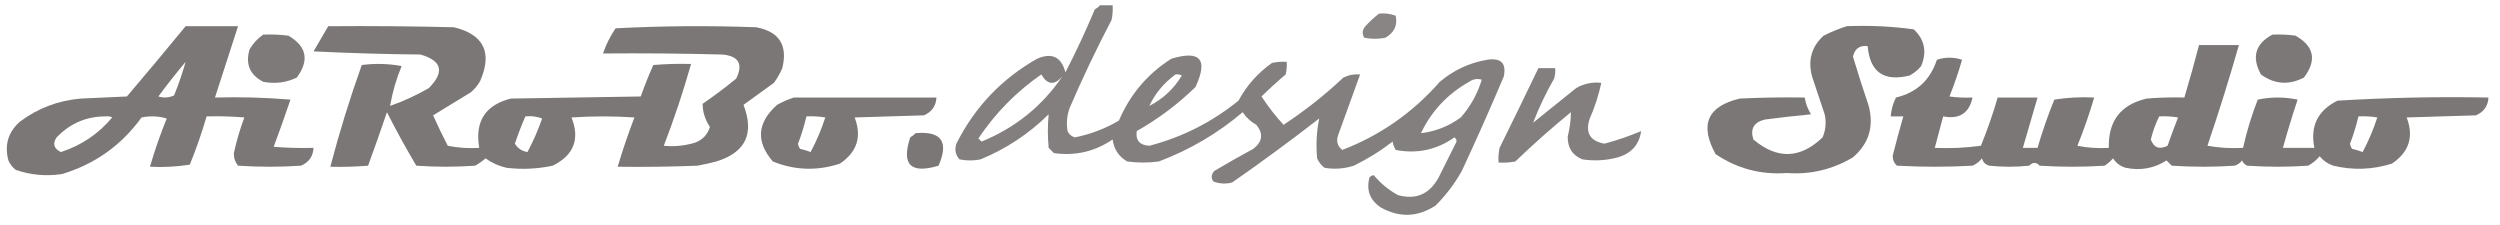
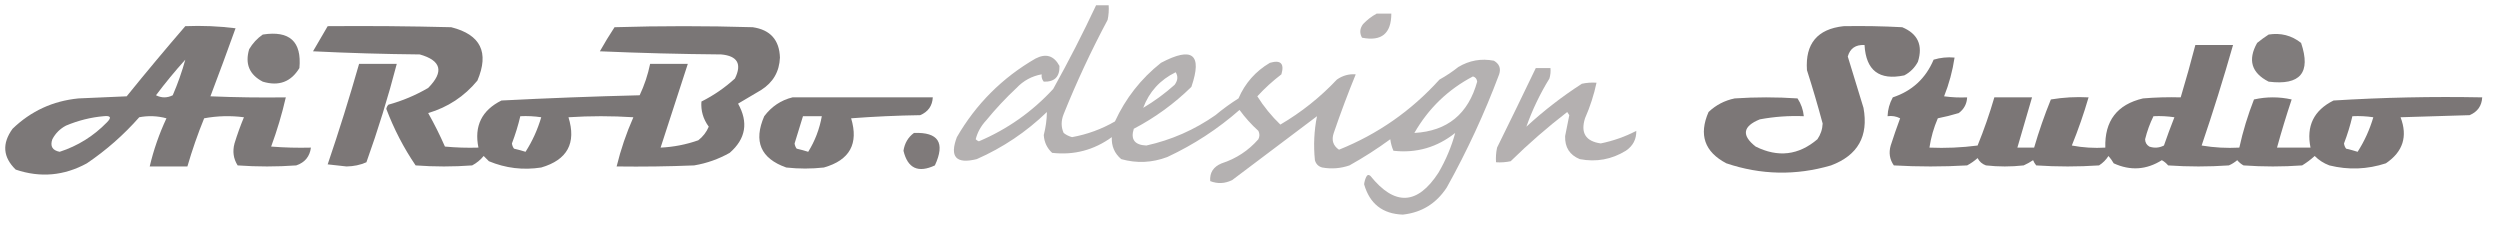
- <svg xmlns="http://www.w3.org/2000/svg" viewBox="0 0 1192 107" fill-rule="evenodd" clip-rule="evenodd">
-   <path opacity="0.849" fill="#757070" d="M 657.5,6.5 C 660.247,6.187 662.914,6.52 665.5,7.5C 666.427,12.114 664.76,15.614 660.5,18C 657.167,18.667 653.833,18.667 650.5,18C 649.328,16.132 649.495,14.298 651,12.5C 653.063,10.266 655.229,8.266 657.5,6.5 Z" />
-   <path opacity="0.959" fill="#767171" d="M 156.5,12.5 C 176.503,12.333 196.503,12.5 216.5,13C 230.668,16.502 234.834,25.002 229,38.5C 227.859,40.609 226.359,42.442 224.5,44C 218.471,47.678 212.471,51.345 206.5,55C 208.697,59.894 211.03,64.728 213.5,69.5C 218.456,70.494 223.456,70.828 228.5,70.5C 226.343,57.961 231.343,50.127 243.5,47C 264.167,46.667 284.833,46.333 305.5,46C 307.304,40.92 309.304,35.92 311.5,31C 317.491,30.5 323.491,30.334 329.5,30.5C 325.777,43.669 321.444,56.669 316.5,69.5C 321.491,70.006 326.491,69.506 331.5,68C 335.064,66.604 337.398,64.104 338.5,60.5C 336.215,57.148 335.049,53.481 335,49.5C 340.474,45.755 345.807,41.755 351,37.5C 354.412,30.57 352.245,26.736 344.5,26C 325.503,25.5 306.503,25.333 287.5,25.5C 288.941,21.285 290.941,17.285 293.5,13.5C 315.826,12.334 338.159,12.167 360.5,13C 371.528,15.038 375.695,21.538 373,32.5C 371.92,34.996 370.586,37.33 369,39.5C 364.148,43.026 359.314,46.526 354.5,50C 359.807,63.717 355.474,72.717 341.5,77C 338.529,77.794 335.529,78.461 332.5,79C 319.838,79.5 307.171,79.667 294.5,79.5C 296.864,71.574 299.531,63.74 302.5,56C 292.5,55.333 282.5,55.333 272.5,56C 276.593,66.382 273.593,74.049 263.5,79C 256.247,80.557 248.914,80.89 241.5,80C 237.839,79.171 234.505,77.671 231.5,75.5C 229.972,76.861 228.305,78.028 226.5,79C 217.167,79.667 207.833,79.667 198.5,79C 193.557,70.691 188.89,62.191 184.5,53.5C 181.6,62.034 178.6,70.534 175.5,79C 169.509,79.499 163.509,79.666 157.5,79.5C 161.794,63.118 166.794,46.952 172.5,31C 178.859,30.169 185.193,30.336 191.5,31.5C 188.926,37.71 187.093,44.043 186,50.5C 192.438,48.244 198.604,45.41 204.5,42C 212.076,34.302 210.742,28.968 200.5,26C 183.49,25.833 166.49,25.333 149.5,24.5C 151.888,20.466 154.222,16.466 156.5,12.5 Z M 250.5,55.5 C 253.247,55.187 255.914,55.52 258.5,56.5C 256.53,62.105 254.197,67.439 251.5,72.5C 248.853,72.071 246.853,70.738 245.5,68.5C 246.979,64.06 248.645,59.726 250.5,55.5 Z" />
-   <path opacity="0.959" fill="#767171" d="M 880.5,12.5 C 891.27,12.047 901.937,12.547 912.5,14C 917.685,18.947 918.851,24.781 916,31.5C 914.457,33.378 912.624,34.878 910.5,36C 898.247,39.06 891.58,34.393 890.5,22C 886.688,21.504 884.355,23.171 883.5,27C 885.86,34.885 888.36,42.718 891,50.5C 893.569,60.338 891.069,68.504 883.5,75C 873.796,80.808 863.296,83.308 852,82.5C 839.574,83.394 828.241,80.394 818,73.5C 810.262,59.486 814.095,50.653 829.5,47C 839.828,46.5 850.161,46.334 860.5,46.5C 860.924,49.354 861.924,52.021 863.5,54.5C 856.143,55.197 848.81,56.03 841.5,57C 836.254,58.237 834.42,61.404 836,66.5C 847.349,76.072 858.349,75.739 869,65.5C 870.504,61.961 870.837,58.295 870,54.5C 867.993,48.49 865.993,42.49 864,36.5C 861.905,28.738 863.739,22.238 869.5,17C 873.157,15.178 876.824,13.678 880.5,12.5 Z" />
-   <path opacity="0.96" fill="#767171" d="M 88.5,12.5 C 96.833,12.5 105.167,12.5 113.5,12.5C 109.833,23.833 106.167,35.167 102.5,46.5C 114.518,46.168 126.518,46.501 138.5,47.5C 135.927,55.054 133.26,62.554 130.5,70C 136.825,70.499 143.158,70.666 149.5,70.5C 149.276,74.562 147.276,77.395 143.5,79C 133.5,79.667 123.5,79.667 113.5,79C 112.106,77.26 111.439,75.26 111.5,73C 112.768,67.198 114.435,61.531 116.5,56C 110.509,55.501 104.509,55.334 98.5,55.5C 96.239,63.282 93.572,70.948 90.5,78.5C 84.201,79.496 77.868,79.83 71.5,79.5C 73.761,71.718 76.428,64.052 79.5,56.5C 75.541,55.34 71.541,55.173 67.5,56C 57.866,69.305 45.199,78.305 29.5,83C 21.955,84.126 14.621,83.46 7.5,81C 5.951,79.786 4.785,78.286 4,76.5C 2.052,69.135 3.885,62.968 9.5,58C 18.081,51.583 27.748,47.916 38.5,47C 45.833,46.667 53.167,46.333 60.5,46C 69.96,34.895 79.294,23.728 88.5,12.5 Z M 88.5,29.5 C 86.967,34.908 85.134,40.241 83,45.5C 80.599,46.602 78.099,46.769 75.5,46C 79.697,40.313 84.03,34.813 88.5,29.5 Z M 50.5,55.5 C 51.552,55.35 52.552,55.517 53.5,56C 46.894,63.881 38.728,69.381 29,72.5C 25.649,70.826 24.983,68.492 27,65.5C 33.484,58.767 41.317,55.434 50.5,55.5 Z" />
-   <path opacity="0.937" fill="#767171" d="M 125.5,16.5 C 129.514,16.334 133.514,16.501 137.5,17C 146.257,22.116 147.59,28.782 141.5,37C 136.43,39.424 131.097,40.091 125.5,39C 119.092,35.677 116.925,30.511 119,23.5C 120.694,20.642 122.861,18.309 125.5,16.5 Z" />
-   <path opacity="0.939" fill="#757070" d="M 1083.5,16.5 C 1087.18,16.335 1090.85,16.501 1094.5,17C 1103.42,22.086 1104.75,28.752 1098.5,37C 1091.3,40.709 1084.47,40.209 1078,35.5C 1073.49,27.22 1075.32,20.887 1083.5,16.5 Z" />
-   <path opacity="0.958" fill="#767171" d="M 1048.5,21.5 C 1054.83,21.5 1061.17,21.5 1067.5,21.5C 1062.91,37.609 1057.91,53.609 1052.5,69.5C 1058.13,70.495 1063.79,70.829 1069.5,70.5C 1071.22,62.666 1073.56,54.999 1076.5,47.5C 1082.83,46.167 1089.17,46.167 1095.5,47.5C 1092.96,55.12 1090.63,62.786 1088.5,70.5C 1093.5,70.5 1098.5,70.5 1103.5,70.5C 1101.4,60.198 1105.07,52.698 1114.5,48C 1138.45,46.54 1162.45,46.04 1186.5,46.5C 1186.28,50.562 1184.28,53.395 1180.5,55C 1169.5,55.333 1158.5,55.667 1147.5,56C 1151.01,65.149 1148.67,72.483 1140.5,78C 1131.28,80.919 1121.95,81.253 1112.5,79C 1109.9,78.117 1107.73,76.617 1106,74.5C 1104.46,76.378 1102.62,77.878 1100.5,79C 1090.83,79.667 1081.17,79.667 1071.5,79C 1070.33,78.5 1069.5,77.667 1069,76.5C 1068.1,77.701 1066.93,78.535 1065.5,79C 1055.5,79.667 1045.5,79.667 1035.5,79C 1034.67,78.167 1033.83,77.333 1033,76.5C 1027.07,80.299 1020.57,81.465 1013.5,80C 1010.92,79.218 1008.92,77.718 1007.5,75.5C 1006.31,76.853 1004.98,78.02 1003.5,79C 993.167,79.667 982.833,79.667 972.5,79C 970.941,77.244 969.274,77.244 967.5,79C 961.167,79.667 954.833,79.667 948.5,79C 946.667,78.5 945.5,77.333 945,75.5C 943.786,77.049 942.286,78.216 940.5,79C 928.5,79.667 916.5,79.667 904.5,79C 903.02,77.701 902.354,76.034 902.5,74C 904.068,67.797 905.735,61.63 907.5,55.5C 905.5,55.5 903.5,55.5 901.5,55.5C 901.737,52.353 902.57,49.353 904,46.5C 913.84,44.162 920.34,38.162 923.5,28.5C 927.5,27.167 931.5,27.167 935.5,28.5C 933.794,34.451 931.794,40.284 929.5,46C 933.152,46.499 936.818,46.665 940.5,46.5C 938.901,53.98 934.234,56.98 926.5,55.5C 925.167,60.5 923.833,65.5 922.5,70.5C 929.863,70.831 937.197,70.497 944.5,69.5C 947.572,61.948 950.239,54.282 952.5,46.5C 958.833,46.5 965.167,46.5 971.5,46.5C 969.178,54.485 966.845,62.485 964.5,70.5C 966.833,70.5 969.167,70.5 971.5,70.5C 973.761,62.718 976.428,55.052 979.5,47.5C 985.798,46.504 992.132,46.17 998.5,46.5C 996.239,54.282 993.572,61.948 990.5,69.5C 995.456,70.494 1000.46,70.828 1005.5,70.5C 1005.12,57.743 1011.12,49.91 1023.5,47C 1029.49,46.501 1035.49,46.334 1041.5,46.5C 1043.99,38.211 1046.32,29.878 1048.5,21.5 Z M 1029.5,55.5 C 1032.52,55.335 1035.52,55.502 1038.5,56C 1036.74,60.445 1035.07,64.945 1033.5,69.5C 1029.58,71.421 1026.91,70.421 1025.5,66.5C 1026.45,62.657 1027.78,58.991 1029.5,55.5 Z M 1124.5,55.5 C 1127.52,55.335 1130.52,55.502 1133.5,56C 1131.65,61.721 1129.32,67.221 1126.5,72.5C 1124.88,71.846 1123.22,71.346 1121.5,71C 1120.94,70.275 1120.61,69.442 1120.5,68.5C 1122.13,64.241 1123.47,59.908 1124.5,55.5 Z" />
-   <path opacity="0.896" fill="#767171" d="M 524.5,2.5 C 526.5,2.5 528.5,2.5 530.5,2.5C 530.663,4.857 530.497,7.19 530,9.5C 522.788,23.257 516.121,37.257 510,51.5C 508.723,55.097 508.39,58.764 509,62.5C 509.7,64.032 510.866,65.032 512.5,65.5C 519.941,64.019 526.941,61.352 533.5,57.5C 538.813,45.027 547.146,35.194 558.5,28C 572.31,23.815 576.144,28.315 570,41.5C 561.561,49.717 552.228,56.717 542,62.5C 541.361,66.874 543.361,69.207 548,69.5C 563.729,65.386 577.896,58.219 590.5,48C 594.406,40.759 599.739,34.759 606.5,30C 608.81,29.503 611.143,29.337 613.5,29.5C 613.662,31.527 613.495,33.527 613,35.5C 608.971,38.906 605.137,42.406 601.5,46C 604.604,50.775 608.104,55.275 612,59.5C 622.136,52.843 631.636,45.343 640.5,37C 643.014,35.748 645.68,35.248 648.5,35.5C 645.024,45.13 641.524,54.796 638,64.5C 637.031,67.329 637.697,69.662 640,71.5C 658.13,64.511 673.63,53.678 686.5,39C 693.107,33.445 700.607,29.945 709,28.5C 715.68,27.467 718.346,30.134 717,36.5C 710.608,51.618 703.941,66.618 697,81.5C 693.601,87.567 689.435,93.067 684.5,98C 676.008,103.542 667.341,103.875 658.5,99C 653.162,95.491 651.328,90.658 653,84.5C 653.561,83.978 654.228,83.645 655,83.5C 658.231,87.397 662.064,90.564 666.5,93C 675.137,95.418 681.637,92.585 686,84.5C 688.667,79.167 691.333,73.833 694,68.5C 694.749,67.365 694.583,66.365 693.5,65.5C 684.975,71.457 675.642,73.457 665.5,71.5C 664.719,70.271 664.219,68.938 664,67.5C 658.253,71.96 652.086,75.793 645.5,79C 640.924,80.476 636.257,80.81 631.5,80C 629.951,78.786 628.785,77.286 628,75.5C 627.402,69.038 627.735,62.705 629,56.5C 615.433,67.033 601.6,77.2 587.5,87C 584.446,87.821 581.446,87.655 578.5,86.5C 577.339,84.776 577.505,83.11 579,81.5C 585.085,77.874 591.252,74.374 597.5,71C 601.983,67.596 602.483,63.763 599,59.5C 596.357,58.024 594.19,56.024 592.5,53.5C 580.55,63.643 567.217,71.477 552.5,77C 547.5,77.667 542.5,77.667 537.5,77C 533.447,74.72 531.114,71.22 530.5,66.5C 522.011,72.273 512.678,74.44 502.5,73C 501.667,72.167 500.833,71.333 500,70.5C 499.495,65.116 499.495,59.782 500,54.5C 490.592,63.79 479.758,70.956 467.5,76C 464.167,76.667 460.833,76.667 457.5,76C 455.556,73.847 455.056,71.347 456,68.5C 464.728,51.105 477.562,37.605 494.5,28C 501.544,24.939 506.044,27.106 508,34.5C 513.053,24.67 517.72,14.67 522,4.5C 522.995,3.934 523.828,3.267 524.5,2.5 Z M 506.5,36.5 C 496.842,50.646 484.009,60.979 468,67.5C 467.5,67 467,66.5 466.5,66C 474.615,53.895 484.615,43.729 496.5,35.5C 499.34,40.47 502.673,40.803 506.5,36.5 Z M 560.5,35.5 C 561.552,35.35 562.552,35.517 563.5,36C 559.739,42.304 554.573,47.137 548,50.5C 550.776,44.539 554.942,39.539 560.5,35.5 Z M 677.5,63.5 C 682.542,52.955 690.209,44.788 700.5,39C 702.365,37.699 704.365,37.365 706.5,38C 704.463,44.742 701.13,50.742 696.5,56C 690.821,60.171 684.487,62.671 677.5,63.5 Z" />
-   <path opacity="0.895" fill="#767171" d="M 733.5,32.5 C 736.167,32.5 738.833,32.5 741.5,32.5C 741.66,34.199 741.494,35.866 741,37.5C 737.061,44.371 733.728,51.371 731,58.5C 737.833,53 744.667,47.5 751.5,42C 755.208,39.868 759.208,39.035 763.5,39.5C 762.259,45.326 760.425,50.993 758,56.5C 755.751,63.239 758.085,67.239 765,68.5C 771.058,66.874 776.892,64.874 782.5,62.5C 781.578,68.931 777.911,73.098 771.5,75C 765.92,76.517 760.253,76.851 754.5,76C 749.676,74.037 747.342,70.371 747.5,65C 748.476,61.175 748.976,57.342 749,53.5C 739.869,60.962 731.036,68.795 722.5,77C 719.854,77.497 717.187,77.664 714.5,77.5C 714.337,75.143 714.503,72.81 715,70.5C 721.283,57.777 727.449,45.11 733.5,32.5 Z" />
-   <path opacity="0.959" fill="#767171" d="M 378.5,46.5 C 401.167,46.5 423.833,46.5 446.5,46.5C 446.276,50.562 444.276,53.395 440.5,55C 429.5,55.333 418.5,55.667 407.5,56C 411.006,65.149 408.673,72.483 400.5,78C 389.682,81.584 379.015,81.25 368.5,77C 360.318,67.506 360.985,58.506 370.5,50C 373.158,48.522 375.825,47.355 378.5,46.5 Z M 384.5,55.5 C 387.518,55.335 390.518,55.502 393.5,56C 391.65,61.721 389.316,67.221 386.5,72.5C 384.885,71.846 383.218,71.346 381.5,71C 380.941,70.275 380.608,69.442 380.5,68.5C 382.132,64.241 383.466,59.908 384.5,55.5 Z" />
-   <path opacity="0.96" fill="#767171" d="M 436.5,63.5 C 448.864,62.381 452.53,67.547 447.5,79C 434.182,83.016 429.682,78.516 434,65.5C 434.995,64.934 435.828,64.267 436.5,63.5 Z" />
+ <svg xmlns="http://www.w3.org/2000/svg" viewBox="0 0 1194 108" fill-rule="evenodd" clip-rule="evenodd">
+   <path opacity="0.920" fill="#aeaaaa" d="M 523.5,2.5 C 525.5,2.5 527.5,2.5 529.5,2.5C 529.663,4.857 529.497,7.19 529,9.5C 521.18,24.139 514.18,39.139 508,54.5C 506.734,57.669 506.734,60.669 508,63.5C 509.194,64.43 510.527,65.097 512,65.5C 519.267,64.189 526.1,61.689 532.5,58C 537.607,46.896 544.94,37.563 554.5,30C 569.513,22.062 574.346,25.896 569,41.5C 560.814,49.521 551.647,56.187 541.5,61.5C 539.896,66.589 541.896,69.256 547.5,69.5C 559.47,66.848 570.47,62.015 580.5,55C 583.99,52.089 587.656,49.422 591.5,47C 594.648,39.706 599.648,34.039 606.5,30C 611.667,28.5 613.5,30.333 612,35.5C 607.803,38.701 603.97,42.201 600.5,46C 603.615,50.949 607.282,55.449 611.5,59.5C 621.558,53.603 630.558,46.437 638.5,38C 641.206,36.092 644.206,35.259 647.5,35.5C 643.736,44.702 640.236,54.035 637,63.5C 635.832,66.893 636.666,69.559 639.5,71.5C 658.041,64.055 674.041,52.889 687.5,38C 690.672,36.248 693.672,34.248 696.5,32C 701.777,28.838 707.443,27.838 713.5,29C 716.087,30.525 716.92,32.692 716,35.5C 709.013,54.128 700.68,72.128 691,89.5C 686.004,97.18 679.004,101.513 670,102.5C 660.328,102.164 654.162,97.331 651.5,88C 651.645,86.774 651.978,85.607 652.5,84.5C 653.002,83.479 653.668,83.312 654.5,84C 666.12,98.461 676.953,97.961 687,82.5C 690.559,76.401 693.226,70.067 695,63.5C 686.327,70.391 676.494,73.225 665.5,72C 664.751,70.266 664.251,68.433 664,66.5C 657.768,71.061 651.268,75.228 644.5,79C 640.259,80.457 635.926,80.791 631.5,80C 629.667,79.5 628.5,78.333 628,76.5C 627.278,69.359 627.611,62.359 629,55.5C 615.5,65.667 602,75.833 588.5,86C 585.041,87.706 581.541,87.872 578,86.5C 577.676,82.454 579.509,79.621 583.5,78C 590.395,75.769 596.229,71.936 601,66.5C 601.667,65.167 601.667,63.833 601,62.5C 597.63,59.465 594.63,56.132 592,52.5C 581.61,61.618 570.11,69.118 557.5,75C 550.232,77.74 542.898,78.073 535.5,76C 532.288,73.269 530.788,69.769 531,65.5C 522.434,71.691 512.934,74.191 502.5,73C 500.052,70.746 498.719,67.912 498.5,64.5C 499.446,60.834 499.946,57.168 500,53.5C 490.176,62.989 479.009,70.489 466.5,76C 456.604,78.44 453.437,74.94 457,65.5C 466.167,49.667 478.667,37.167 494.5,28C 499.527,25.38 503.36,26.547 506,31.5C 506.167,36.667 503.667,39.167 498.5,39C 497.663,37.989 497.33,36.822 497.5,35.5C 492.799,36.351 488.799,38.518 485.5,42C 480.3,46.865 475.467,52.032 471,57.5C 468.49,60.199 466.824,63.199 466,66.5C 466.414,66.957 466.914,67.291 467.5,67.5C 481.113,61.724 492.946,53.391 503,42.5C 510.317,29.358 517.15,16.024 523.5,2.5 Z M 561.5,34.5 C 562.709,36.435 562.542,38.435 561,40.5C 556.355,44.655 551.355,48.322 546,51.5C 548.855,43.838 554.021,38.171 561.5,34.5 Z M 703.5,36.5 C 704.695,36.866 705.361,37.699 705.5,39C 701.225,54.463 691.225,62.63 675.5,63.5C 682.266,51.732 691.599,42.732 703.5,36.5 Z" />
+   <path opacity="0.892" fill="#aeaaaa" d="M 657.5,6.5 C 659.833,6.5 662.167,6.5 664.5,6.5C 664.477,16.025 659.811,19.858 650.5,18C 649.251,15.79 649.418,13.624 651,11.5C 652.965,9.45 655.132,7.783 657.5,6.5 Z" />
+   <path opacity="0.948" fill="#757171" d="M 88.5,12.5 C 96.528,12.169 104.528,12.502 112.5,13.5C 108.593,24.389 104.593,35.222 100.5,46C 112.495,46.5 124.495,46.666 136.5,46.5C 134.672,54.485 132.338,62.318 129.5,70C 135.825,70.499 142.158,70.666 148.5,70.5C 147.947,74.76 145.613,77.594 141.5,79C 132.167,79.667 122.833,79.667 113.5,79C 111.477,75.817 110.977,72.317 112,68.5C 113.308,64.24 114.808,60.074 116.5,56C 110.141,55.169 103.807,55.336 97.5,56.5C 94.428,64.052 91.761,71.718 89.5,79.5C 83.5,79.5 77.5,79.5 71.5,79.5C 73.366,71.568 76.033,63.901 79.5,56.5C 75.205,55.339 70.871,55.172 66.5,56C 59.107,64.392 50.774,71.725 41.5,78C 30.578,83.974 19.244,84.974 7.5,81C 1.378,75.057 0.878,68.557 6,61.5C 14.767,53.035 25.267,48.202 37.5,47C 45.167,46.667 52.833,46.333 60.5,46C 69.668,34.668 79.001,23.501 88.5,12.5 Z M 88.5,28.5 C 86.905,34.282 84.905,39.949 82.5,45.5C 79.833,46.833 77.167,46.833 74.5,45.5C 78.947,39.579 83.613,33.912 88.5,28.5 Z M 49.5,55.5 C 52.907,55.125 53.407,56.125 51,58.5C 44.647,65.022 37.147,69.688 28.5,72.5C 25.002,71.814 23.835,69.814 25,66.5C 26.5,63.667 28.667,61.5 31.5,60C 37.395,57.529 43.395,56.029 49.5,55.5 Z" />
+   <path opacity="0.958" fill="#757070" d="M 156.5,12.5 C 176.169,12.333 195.836,12.5 215.5,13C 229.574,16.529 233.741,25.029 228,38.5C 221.762,46.039 213.929,51.206 204.5,54C 207.438,59.209 210.105,64.543 212.5,70C 217.823,70.499 223.156,70.666 228.5,70.5C 226.401,60.198 230.068,52.698 239.5,48C 261.458,46.876 283.458,46.043 305.5,45.5C 307.771,40.686 309.438,35.686 310.5,30.5C 316.5,30.5 322.5,30.5 328.5,30.5C 324.177,43.818 319.844,57.151 315.5,70.5C 321.673,70.213 327.673,69.047 333.5,67C 335.741,65.261 337.408,63.094 338.5,60.5C 335.833,56.86 334.666,52.86 335,48.5C 340.855,45.574 346.188,41.907 351,37.5C 354.412,30.57 352.245,26.736 344.5,26C 325.158,25.833 305.825,25.333 286.5,24.5C 288.708,20.583 291.041,16.75 293.5,13C 315.5,12.333 337.5,12.333 359.5,13C 367.886,14.219 372.22,19.052 372.5,27.5C 372.224,34.214 369.224,39.381 363.5,43C 359.833,45.167 356.167,47.333 352.5,49.5C 357.524,58.481 356.19,66.314 348.5,73C 343.184,75.994 337.518,77.994 331.5,79C 319.171,79.5 306.838,79.666 294.5,79.5C 296.464,71.442 299.131,63.609 302.5,56C 292.167,55.333 281.833,55.333 271.5,56C 275.324,68.349 270.991,76.349 258.5,80C 249.832,81.336 241.498,80.336 233.5,77C 232.667,76.167 231.833,75.333 231,74.5C 229.457,76.378 227.624,77.878 225.5,79C 216.5,79.667 207.5,79.667 198.5,79C 192.822,70.647 188.155,61.648 184.5,52C 184.645,51.228 184.978,50.561 185.5,50C 192.209,48.143 198.543,45.476 204.5,42C 212.14,34.267 210.806,28.933 200.5,26C 183.49,25.833 166.49,25.333 149.5,24.5C 151.845,20.473 154.178,16.473 156.5,12.5 Z M 248.5,55.5 C 251.85,55.335 255.183,55.502 258.5,56C 256.757,61.919 254.257,67.419 251,72.5C 249.189,71.922 247.355,71.422 245.5,71C 244.941,70.275 244.608,69.442 244.5,68.5C 246.132,64.241 247.466,59.908 248.5,55.5 Z" />
+   <path opacity="0.954" fill="#767171" d="M 880.5,12.5 C 889.839,12.334 899.173,12.5 908.5,13C 915.974,16.12 918.474,21.62 916,29.5C 914.5,32.333 912.333,34.5 909.5,36C 897.518,38.514 891.185,33.681 890.5,21.5C 886.248,21.275 883.581,23.108 882.5,27C 884.995,35.153 887.495,43.32 890,51.5C 892.486,65.033 887.319,74.199 874.5,79C 857.728,83.916 841.061,83.582 824.5,78C 814.087,72.532 811.254,64.365 816,53.5C 819.532,50.15 823.699,47.984 828.5,47C 838.5,46.333 848.5,46.333 858.5,47C 860.196,49.587 861.196,52.421 861.5,55.5C 854.437,55.212 847.437,55.712 840.5,57C 832.331,60.304 831.664,64.638 838.5,70C 849.19,75.323 859.023,74.156 868,66.5C 869.552,64.232 870.385,61.732 870.5,59C 868.202,50.44 865.702,41.94 863,33.5C 862.135,20.868 867.969,13.868 880.5,12.5 Z" />
+   <path opacity="0.926" fill="#757171" d="M 125.5,16.5 C 138.322,14.496 144.156,19.829 143,32.5C 138.983,39.138 133.15,41.304 125.5,39C 119.092,35.677 116.925,30.511 119,23.5C 120.694,20.642 122.861,18.309 125.5,16.5 Z" />
+   <path opacity="0.920" fill="#757171" d="M 1083.5,16.5 C 1089.32,15.588 1094.49,16.922 1099,20.5C 1103.8,34.71 1098.64,40.877 1083.5,39C 1075.28,34.807 1073.44,28.641 1078,20.5C 1079.81,19.023 1081.65,17.69 1083.5,16.5 Z" />
+   <path opacity="0.956" fill="#757070" d="M 1048.5,21.5 C 1054.5,21.5 1060.5,21.5 1066.5,21.5C 1061.91,37.609 1056.91,53.609 1051.5,69.5C 1057.46,70.496 1063.46,70.829 1069.5,70.5C 1071.22,62.666 1073.56,54.999 1076.5,47.5C 1082.5,46.167 1088.5,46.167 1094.5,47.5C 1091.96,55.12 1089.63,62.786 1087.5,70.5C 1092.83,70.5 1098.17,70.5 1103.5,70.5C 1101.4,60.198 1105.07,52.698 1114.5,48C 1138.11,46.54 1161.78,46.04 1185.5,46.5C 1185.28,50.562 1183.28,53.395 1179.5,55C 1168.5,55.333 1157.5,55.667 1146.5,56C 1150.01,65.149 1147.67,72.483 1139.5,78C 1130.61,80.915 1121.61,81.248 1112.5,79C 1109.83,77.999 1107.49,76.499 1105.5,74.5C 1103.64,76.192 1101.64,77.692 1099.5,79C 1090.17,79.667 1080.83,79.667 1071.5,79C 1070.35,78.355 1069.35,77.522 1068.5,76.5C 1067.3,77.531 1065.97,78.365 1064.5,79C 1054.83,79.667 1045.17,79.667 1035.5,79C 1034.65,77.978 1033.65,77.145 1032.5,76.5C 1025.12,81.143 1017.45,81.643 1009.5,78C 1008.79,76.745 1007.96,75.579 1007,74.5C 1005.83,76.333 1004.33,77.833 1002.5,79C 992.5,79.667 982.5,79.667 972.5,79C 971.874,78.25 971.374,77.416 971,76.5C 969.581,77.46 968.081,78.293 966.5,79C 960.5,79.667 954.5,79.667 948.5,79C 946.697,78.363 945.364,77.197 944.5,75.5C 942.972,76.861 941.305,78.028 939.5,79C 927.833,79.667 916.167,79.667 904.5,79C 902.496,76.159 901.996,72.993 903,69.5C 904.401,65.129 905.901,60.796 907.5,56.5C 905.604,55.534 903.604,55.201 901.5,55.5C 901.618,52.312 902.451,49.312 904,46.5C 913.211,43.456 919.711,37.456 923.5,28.5C 926.768,27.513 930.102,27.18 933.5,27.5C 932.546,33.86 930.88,40.027 928.5,46C 932.152,46.499 935.818,46.665 939.5,46.5C 939.358,49.617 938.024,52.117 935.5,54C 932.23,54.995 928.897,55.828 925.5,56.5C 923.554,61.004 922.22,65.671 921.5,70.5C 929.196,70.831 936.862,70.498 944.5,69.5C 947.572,61.948 950.239,54.282 952.5,46.5C 958.5,46.5 964.5,46.5 970.5,46.5C 968.178,54.485 965.845,62.485 963.5,70.5C 966.167,70.5 968.833,70.5 971.5,70.5C 973.761,62.718 976.428,55.052 979.5,47.5C 985.463,46.504 991.463,46.171 997.5,46.5C 995.239,54.282 992.572,61.948 989.5,69.5C 994.792,70.495 1000.13,70.828 1005.5,70.5C 1005.12,57.743 1011.12,49.91 1023.5,47C 1029.49,46.501 1035.49,46.334 1041.5,46.5C 1043.99,38.211 1046.32,29.878 1048.5,21.5 Z M 1028.5,55.5 C 1031.85,55.335 1035.18,55.502 1038.5,56C 1036.74,60.445 1035.07,64.945 1033.5,69.5C 1031.24,70.647 1028.9,70.814 1026.5,70C 1025.2,69.196 1024.53,68.029 1024.5,66.5C 1025.45,62.657 1026.78,58.991 1028.5,55.5 Z M 1123.5,55.5 C 1126.85,55.335 1130.18,55.502 1133.5,56C 1131.76,61.919 1129.26,67.419 1126,72.5C 1124.19,71.922 1122.36,71.422 1120.5,71C 1119.94,70.275 1119.61,69.442 1119.5,68.5C 1121.13,64.241 1122.47,59.908 1123.5,55.5 Z" />
+   <path opacity="0.954" fill="#767171" d="M 171.5,30.5 C 177.5,30.5 183.5,30.5 189.5,30.5C 185.383,46.354 180.549,62.021 175,77.5C 172.106,78.78 168.939,79.446 165.5,79.5C 162.5,79.167 159.5,78.833 156.5,78.5C 161.909,62.609 166.909,46.609 171.5,30.5 Z" />
+   <path opacity="0.929" fill="#aeaaaa" d="M 733.5,32.5 C 735.833,32.5 738.167,32.5 740.5,32.5C 740.66,34.199 740.494,35.866 740,37.5C 735.472,44.885 731.805,52.551 729,60.5C 737.262,52.902 746.095,46.068 755.5,40C 757.81,39.503 760.143,39.337 762.5,39.5C 761.259,45.326 759.425,50.993 757,56.5C 754.816,63.475 757.316,67.475 764.5,68.5C 770.521,67.272 776.188,65.272 781.5,62.5C 781.559,66.548 779.892,69.715 776.5,72C 769.706,76.166 762.373,77.499 754.5,76C 749.676,74.037 747.342,70.371 747.5,65C 748.167,61.667 748.833,58.333 749.5,55C 749.167,54.5 748.833,54 748.5,53.5C 739.056,60.774 730.056,68.607 721.5,77C 719.19,77.497 716.857,77.663 714.5,77.5C 714.337,75.143 714.503,72.81 715,70.5C 721.283,57.777 727.449,45.11 733.5,32.5 Z" />
+   <path opacity="0.952" fill="#757070" d="M 378.5,46.5 C 400.833,46.5 423.167,46.5 445.5,46.5C 445.276,50.562 443.276,53.395 439.5,55C 428.485,55.168 417.485,55.668 406.5,56.5C 410.168,68.66 405.834,76.493 393.5,80C 387.5,80.667 381.5,80.667 375.5,80C 363.272,75.664 359.772,67.497 365,55.5C 368.528,50.834 373.028,47.834 378.5,46.5 Z M 383.5,55.5 C 386.5,55.5 389.5,55.5 392.5,55.5C 391.395,61.658 389.229,67.325 386,72.5C 384.189,71.922 382.355,71.422 380.5,71C 379.941,70.275 379.608,69.442 379.5,68.5C 380.84,64.149 382.173,59.816 383.5,55.5 Z" />
+   <path opacity="0.931" fill="#767171" d="M 436.5,63.5 C 448.189,63.021 451.522,68.187 446.5,79C 438.496,82.736 433.496,80.402 431.5,72C 432.055,68.372 433.722,65.538 436.5,63.5 Z" />
</svg>
